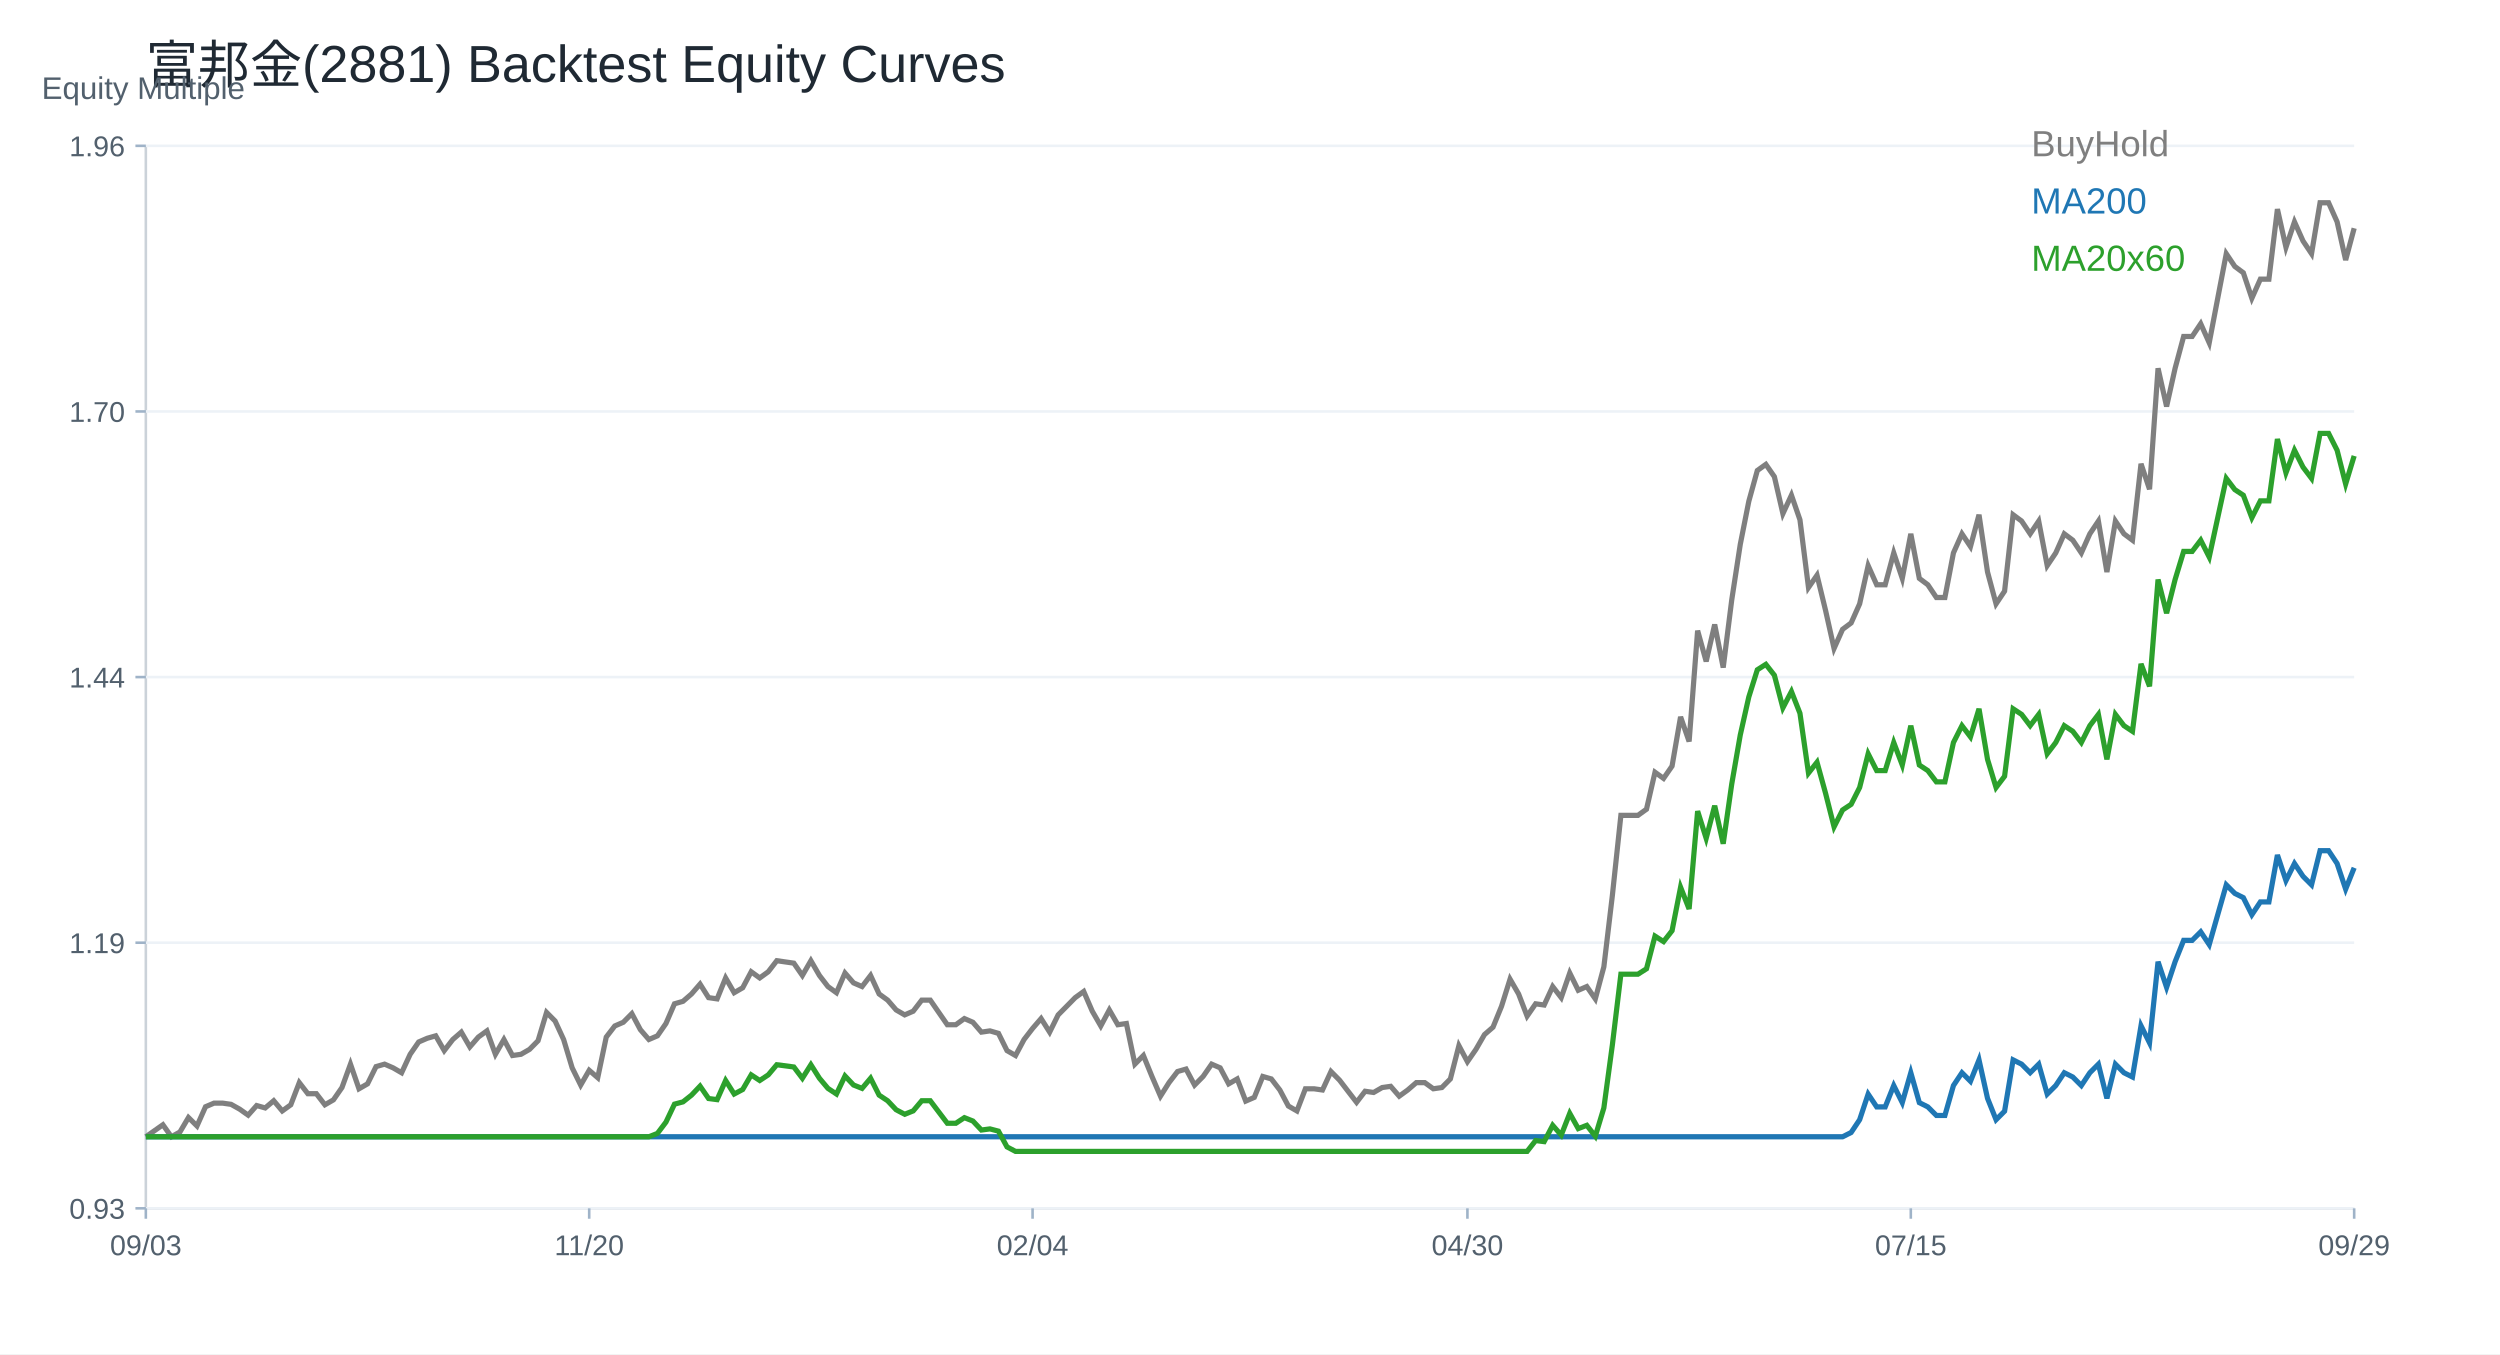
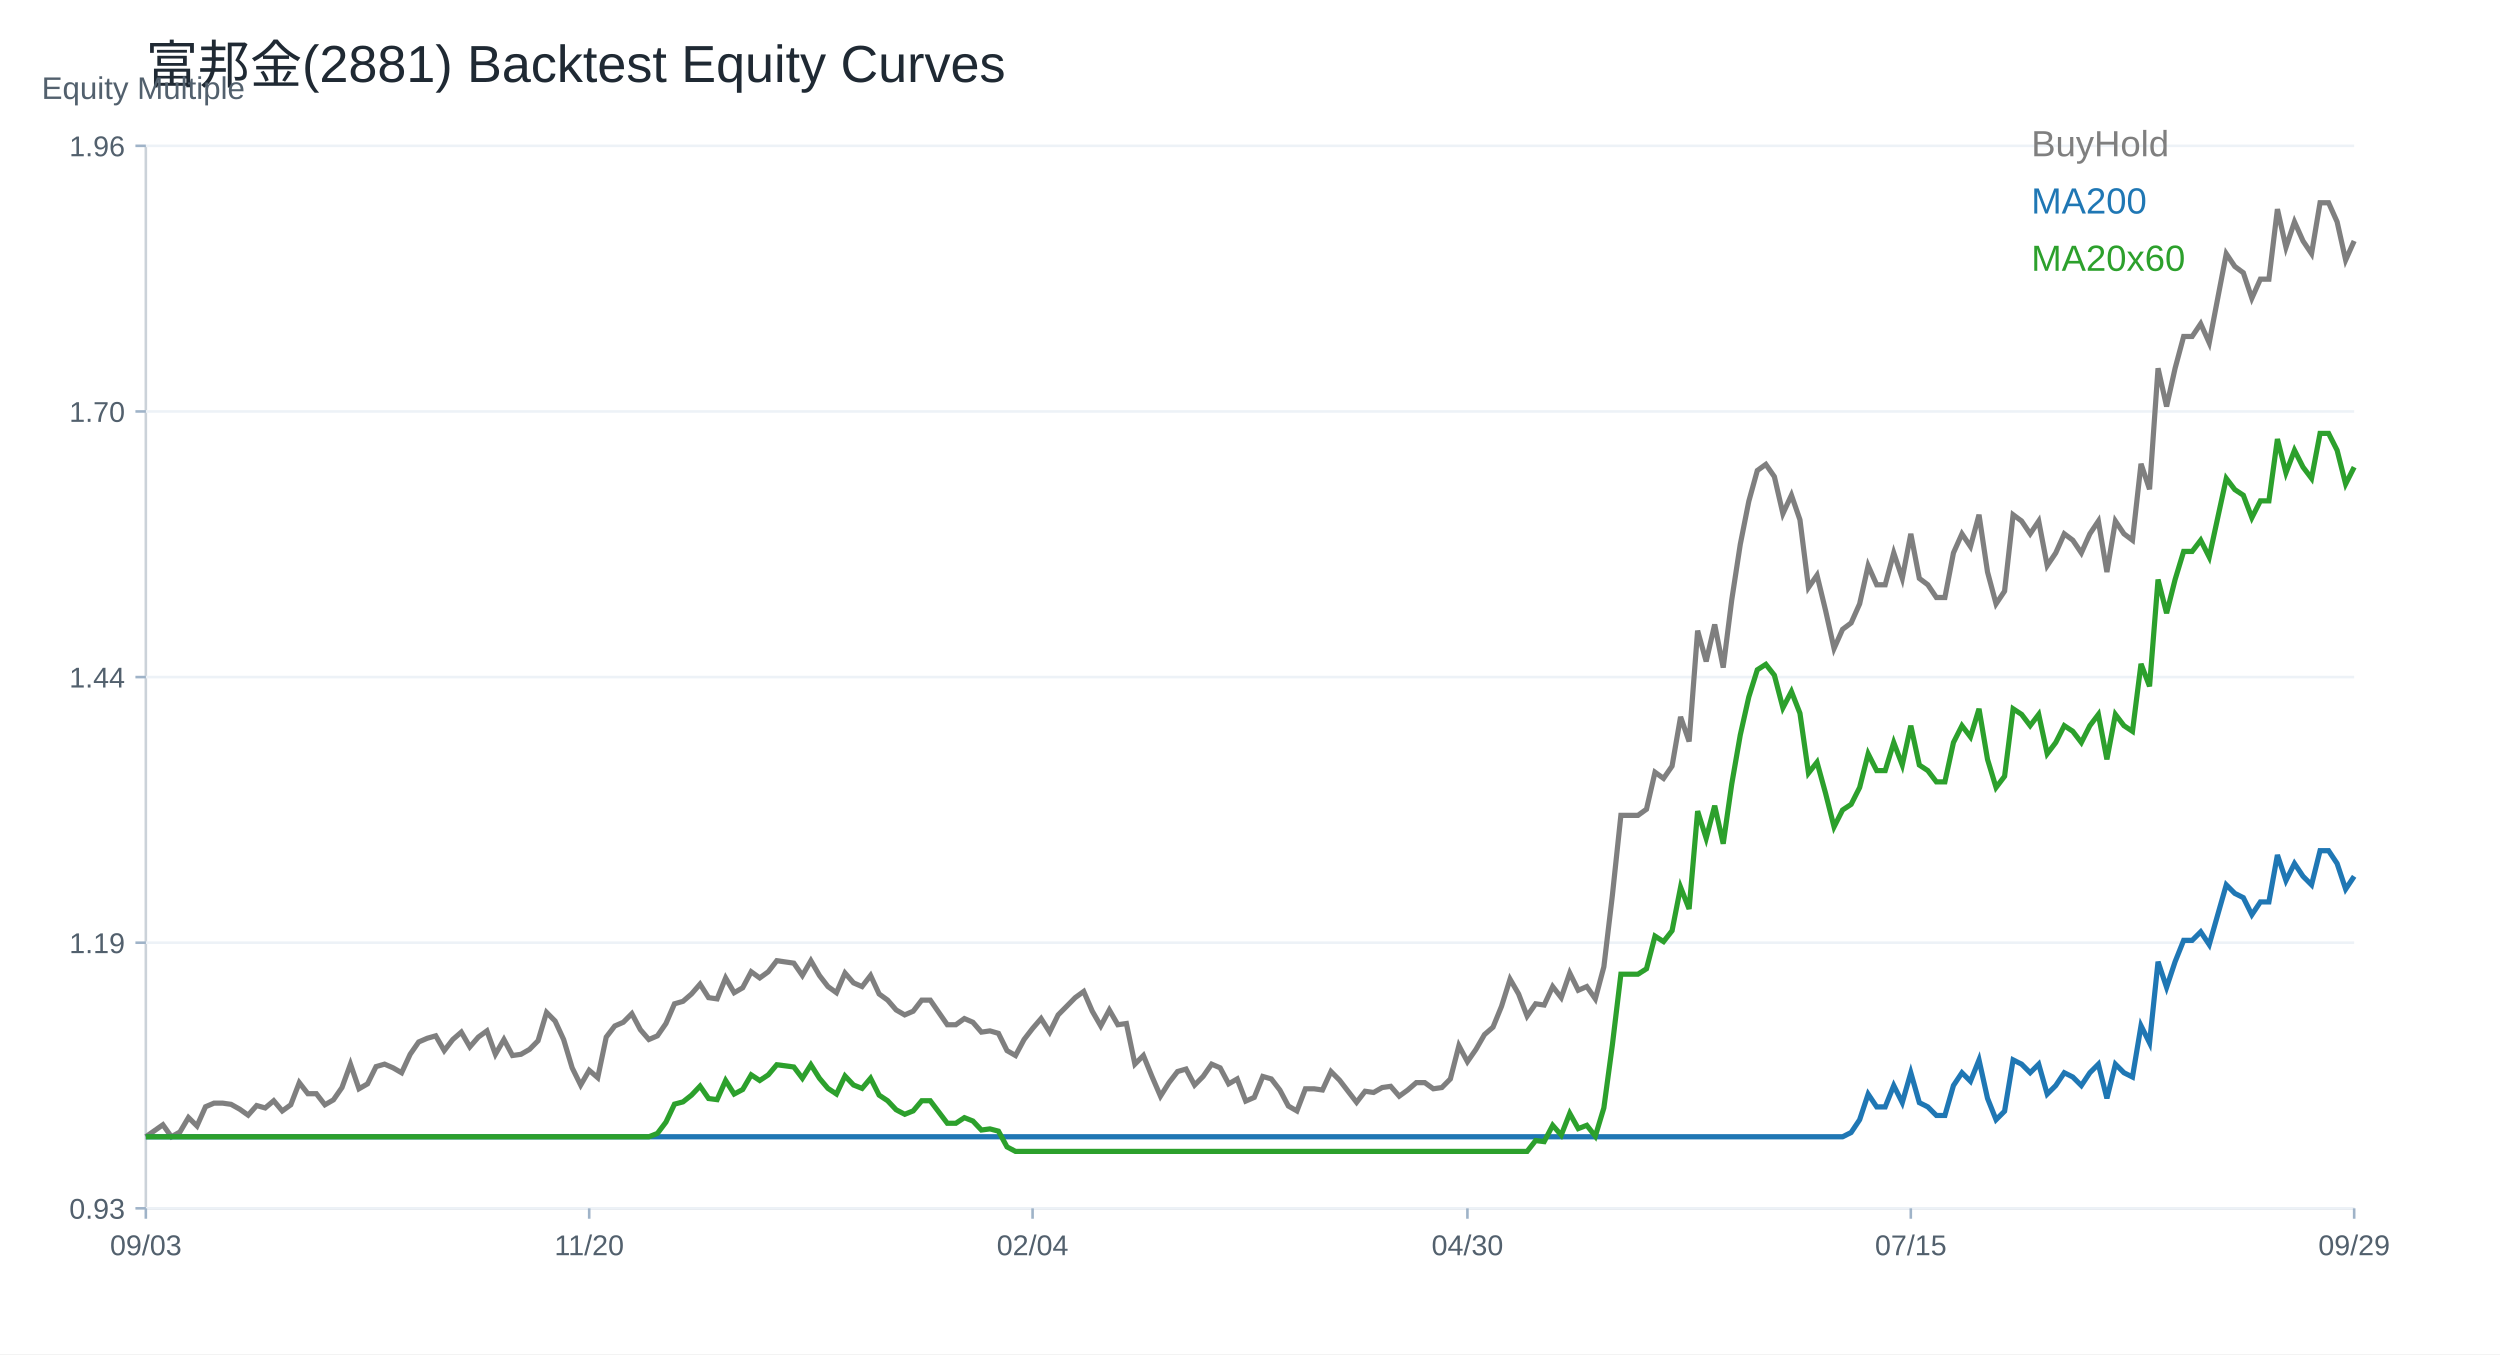
<svg xmlns="http://www.w3.org/2000/svg" width="960" height="520" viewBox="0 0 960 520">
  <rect width="100%" height="100%" fill="white" />
  <text x="56.00" y="32.00" font-size="20" font-family="Arial" fill="#1f2933" text-anchor="start">富邦金(2881) Backtest Equity Curves</text>
  <line x1="56" y1="464" x2="904" y2="464" stroke="#cbd2d9" />
  <line x1="56" y1="56" x2="56" y2="464" stroke="#cbd2d9" />
  <text x="16.00" y="38.00" font-size="12" font-family="Arial" fill="#52606d" text-anchor="start">Equity Multiple</text>
  <line x1="56" y1="464.00" x2="904" y2="464.00" stroke="#edf2f7" />
  <line x1="52" y1="464.00" x2="56" y2="464.00" stroke="#9fb3c8" />
  <text x="48.00" y="468.00" font-size="11" font-family="Arial" fill="#52606d" text-anchor="end">0.93</text>
  <line x1="56" y1="362.00" x2="904" y2="362.00" stroke="#edf2f7" />
  <line x1="52" y1="362.00" x2="56" y2="362.00" stroke="#9fb3c8" />
  <text x="48.00" y="366.00" font-size="11" font-family="Arial" fill="#52606d" text-anchor="end">1.19</text>
  <line x1="56" y1="260.00" x2="904" y2="260.00" stroke="#edf2f7" />
  <line x1="52" y1="260.00" x2="56" y2="260.00" stroke="#9fb3c8" />
  <text x="48.00" y="264.00" font-size="11" font-family="Arial" fill="#52606d" text-anchor="end">1.44</text>
  <line x1="56" y1="158.00" x2="904" y2="158.00" stroke="#edf2f7" />
  <line x1="52" y1="158.00" x2="56" y2="158.00" stroke="#9fb3c8" />
  <text x="48.00" y="162.00" font-size="11" font-family="Arial" fill="#52606d" text-anchor="end">1.70</text>
  <line x1="56" y1="56.00" x2="904" y2="56.00" stroke="#edf2f7" />
  <line x1="52" y1="56.00" x2="56" y2="56.00" stroke="#9fb3c8" />
  <text x="48.00" y="60.00" font-size="11" font-family="Arial" fill="#52606d" text-anchor="end">1.96</text>
  <line x1="56.00" y1="464" x2="56.00" y2="468" stroke="#9fb3c8" />
  <text x="56.00" y="482.00" font-size="11" font-family="Arial" fill="#52606d" text-anchor="middle">09/03</text>
  <line x1="226.25" y1="464" x2="226.25" y2="468" stroke="#9fb3c8" />
  <text x="226.25" y="482.00" font-size="11" font-family="Arial" fill="#52606d" text-anchor="middle">11/20</text>
  <line x1="396.51" y1="464" x2="396.51" y2="468" stroke="#9fb3c8" />
  <text x="396.51" y="482.00" font-size="11" font-family="Arial" fill="#52606d" text-anchor="middle">02/04</text>
  <line x1="563.49" y1="464" x2="563.49" y2="468" stroke="#9fb3c8" />
  <text x="563.49" y="482.00" font-size="11" font-family="Arial" fill="#52606d" text-anchor="middle">04/30</text>
  <line x1="733.75" y1="464" x2="733.75" y2="468" stroke="#9fb3c8" />
  <text x="733.75" y="482.00" font-size="11" font-family="Arial" fill="#52606d" text-anchor="middle">07/15</text>
  <line x1="904.00" y1="464" x2="904.00" y2="468" stroke="#9fb3c8" />
  <text x="904.00" y="482.00" font-size="11" font-family="Arial" fill="#52606d" text-anchor="middle">09/29</text>
-   <polyline fill="none" stroke="#7f7f7f" stroke-width="2" points="56.00,436.52 59.27,434.22 62.55,431.91 65.82,436.52 69.10,434.68 72.37,429.14 75.64,432.37 78.92,424.99 82.19,423.60 85.47,423.60 88.74,424.07 92.02,425.91 95.29,428.22 98.56,424.53 101.84,425.45 105.11,422.68 108.39,426.60 111.66,424.24 114.93,415.73 118.21,419.98 121.48,419.98 124.76,424.24 128.03,422.35 131.31,417.62 134.58,408.63 137.85,418.09 141.13,416.20 144.40,409.58 147.68,408.63 150.95,410.05 154.22,411.94 157.50,404.85 160.77,400.12 164.05,398.70 167.32,397.76 170.59,403.43 173.87,399.17 177.14,396.34 180.42,402.01 183.69,398.23 186.97,395.86 190.24,404.85 193.51,399.17 196.79,405.32 200.06,404.85 203.34,402.96 206.61,399.65 209.88,388.77 213.16,392.08 216.43,399.17 219.71,410.05 222.98,416.67 226.25,411.00 229.53,413.83 232.80,398.23 236.08,393.97 239.35,392.55 242.63,389.24 245.90,395.39 249.17,399.17 252.45,397.76 255.72,393.03 259.00,385.46 262.27,384.51 265.54,381.68 268.82,377.89 272.09,383.09 275.37,383.57 278.64,375.53 281.92,381.20 285.19,379.31 288.46,373.16 291.74,375.53 295.01,373.16 298.29,368.91 301.56,369.38 304.83,369.85 308.11,374.58 311.38,368.91 314.66,374.58 317.93,378.84 321.20,381.20 324.48,373.64 327.75,377.42 331.03,378.84 334.30,374.58 337.58,381.68 340.85,384.04 344.12,387.82 347.40,389.72 350.67,388.30 353.95,384.04 357.22,384.04 360.49,388.77 363.77,393.50 367.04,393.50 370.32,391.13 373.59,392.55 376.86,396.34 380.14,395.86 383.41,396.81 386.69,403.43 389.96,405.32 393.24,399.17 396.51,394.92 399.78,391.13 403.06,396.34 406.33,389.72 409.61,386.41 412.88,383.09 416.15,380.73 419.43,388.30 422.70,393.97 425.98,387.82 429.25,393.50 432.53,393.03 435.80,408.63 439.07,405.32 442.35,413.36 445.62,420.93 448.90,415.73 452.17,411.47 455.44,410.52 458.72,416.67 461.99,413.36 465.27,408.63 468.54,410.05 471.81,416.20 475.09,414.31 478.36,422.82 481.64,421.40 484.91,413.36 488.19,414.31 491.46,418.56 494.73,424.71 498.01,426.60 501.28,418.09 504.56,418.09 507.83,418.56 511.10,411.47 514.38,414.78 517.65,419.04 520.93,423.29 524.20,419.04 527.47,419.51 530.75,417.62 534.02,417.15 537.30,420.93 540.57,418.56 543.85,415.73 547.12,415.73 550.39,418.09 553.67,417.62 556.94,414.31 560.22,401.54 563.49,407.69 566.76,402.96 570.04,397.28 573.31,394.44 576.59,386.41 579.86,376.00 583.14,381.68 586.41,390.19 589.68,385.46 592.96,385.93 596.23,378.84 599.51,383.09 602.78,373.64 606.05,380.26 609.33,378.84 612.60,383.57 615.88,371.27 619.15,343.84 622.42,313.10 625.70,313.10 628.97,313.10 632.25,310.74 635.52,296.55 638.80,298.91 642.07,294.18 645.34,275.27 648.62,284.73 651.89,242.16 655.17,253.99 658.44,239.80 661.71,256.35 664.99,230.34 668.26,209.06 671.54,192.51 674.81,180.68 678.08,178.32 681.36,183.05 684.63,197.24 687.91,190.14 691.18,199.60 694.46,225.61 697.73,220.88 701.00,234.33 704.28,249.00 707.55,241.66 710.83,239.22 714.10,231.88 717.37,217.21 720.65,224.55 723.92,224.55 727.20,212.32 730.47,222.10 733.75,204.99 737.02,222.10 740.29,224.55 743.57,229.44 746.84,229.44 750.12,212.32 753.39,204.99 756.66,209.88 759.94,197.66 763.21,219.66 766.49,231.88 769.76,226.99 773.03,197.66 776.31,200.10 779.58,204.99 782.86,200.10 786.13,217.21 789.41,212.32 792.68,204.99 795.95,207.43 799.23,212.32 802.50,204.99 805.78,200.10 809.05,219.66 812.32,200.10 815.60,204.99 818.87,207.43 822.15,178.10 825.42,187.88 828.69,141.42 831.97,156.09 835.24,141.42 838.52,129.20 841.79,129.20 845.07,124.31 848.34,131.64 851.61,114.53 854.89,97.42 858.16,102.31 861.44,104.75 864.71,114.53 867.98,107.20 871.26,107.20 874.53,80.30 877.81,94.97 881.08,85.19 884.36,92.53 887.63,97.42 890.90,77.86 894.18,77.86 897.45,85.19 900.73,99.86 904.00,87.64" />
+   <polyline fill="none" stroke="#7f7f7f" stroke-width="2" points="56.00,436.52 59.27,434.22 62.55,431.91 65.82,436.52 69.10,434.68 72.37,429.14 75.64,432.37 78.92,424.99 82.19,423.60 85.47,423.60 88.74,424.07 92.02,425.91 95.29,428.22 98.56,424.53 101.84,425.45 105.11,422.68 108.39,426.60 111.66,424.24 114.93,415.73 118.21,419.98 121.48,419.98 124.76,424.24 128.03,422.35 131.31,417.62 134.58,408.63 137.85,418.09 141.13,416.20 144.40,409.58 147.68,408.63 150.95,410.05 154.22,411.94 157.50,404.85 160.77,400.12 164.05,398.70 167.32,397.76 170.59,403.43 173.87,399.17 177.14,396.34 180.42,402.01 183.69,398.23 186.97,395.86 190.24,404.85 193.51,399.17 196.79,405.32 200.06,404.85 203.34,402.96 206.61,399.65 209.88,388.77 213.16,392.08 216.43,399.17 219.71,410.05 222.98,416.67 226.25,411.00 229.53,413.83 232.80,398.23 236.08,393.97 239.35,392.55 242.63,389.24 245.90,395.39 249.17,399.17 252.45,397.76 255.72,393.03 259.00,385.46 262.27,384.51 265.54,381.68 268.82,377.89 272.09,383.09 275.37,383.57 278.64,375.53 281.92,381.20 285.19,379.31 288.46,373.16 291.74,375.53 295.01,373.16 298.29,368.91 301.56,369.38 304.83,369.85 308.11,374.58 311.38,368.91 314.66,374.58 317.93,378.84 321.20,381.20 324.48,373.64 327.75,377.42 331.03,378.84 334.30,374.58 337.58,381.68 340.85,384.04 344.12,387.82 347.40,389.72 350.67,388.30 353.95,384.04 357.22,384.04 360.49,388.77 363.77,393.50 367.04,393.50 370.32,391.13 373.59,392.55 376.86,396.34 380.14,395.86 383.41,396.81 386.69,403.43 389.96,405.32 393.24,399.17 396.51,394.92 399.78,391.13 403.06,396.34 406.33,389.72 409.61,386.41 412.88,383.09 416.15,380.73 419.43,388.30 422.70,393.97 425.98,387.82 429.25,393.50 432.53,393.03 435.80,408.63 439.07,405.32 442.35,413.36 445.62,420.93 448.90,415.73 452.17,411.47 455.44,410.52 458.72,416.67 461.99,413.36 465.27,408.63 468.54,410.05 471.81,416.20 475.09,414.31 478.36,422.82 481.64,421.40 484.91,413.36 488.19,414.31 491.46,418.56 494.73,424.71 498.01,426.60 501.28,418.09 504.56,418.09 507.83,418.56 511.10,411.47 514.38,414.78 517.65,419.04 520.93,423.29 524.20,419.04 527.47,419.51 530.75,417.62 534.02,417.15 537.30,420.93 540.57,418.56 543.85,415.73 547.12,415.73 550.39,418.09 553.67,417.62 556.94,414.31 560.22,401.54 563.49,407.69 566.76,402.96 570.04,397.28 573.31,394.44 576.59,386.41 579.86,376.00 583.14,381.68 586.41,390.19 589.68,385.46 592.96,385.93 596.23,378.84 599.51,383.09 602.78,373.64 606.05,380.26 609.33,378.84 612.60,383.57 615.88,371.27 619.15,343.84 622.42,313.10 625.70,313.10 628.97,313.10 632.25,310.74 635.52,296.55 638.80,298.91 642.07,294.18 645.34,275.27 648.62,284.73 651.89,242.16 655.17,253.99 658.44,239.80 661.71,256.35 664.99,230.34 668.26,209.06 671.54,192.51 674.81,180.68 678.08,178.32 681.36,183.05 684.63,197.24 687.91,190.14 691.18,199.60 694.46,225.61 697.73,220.88 701.00,234.33 704.28,249.00 707.55,241.66 710.83,239.22 714.10,231.88 717.37,217.21 720.65,224.55 723.92,224.55 727.20,212.32 730.47,222.10 733.75,204.99 737.02,222.10 740.29,224.55 743.57,229.44 746.84,229.44 750.12,212.32 753.39,204.99 756.66,209.88 759.94,197.66 763.21,219.66 766.49,231.88 769.76,226.99 773.03,197.66 776.31,200.10 779.58,204.99 782.86,200.10 786.13,217.21 789.41,212.32 792.68,204.99 795.95,207.43 799.23,212.32 802.50,204.99 805.78,200.10 809.05,219.66 812.32,200.10 815.60,204.99 818.87,207.43 822.15,178.10 825.42,187.88 828.69,141.42 831.97,156.09 835.24,141.42 838.52,129.20 841.79,129.20 845.07,124.31 848.34,131.64 851.61,114.53 854.89,97.42 858.16,102.31 861.44,104.75 864.71,114.53 867.98,107.20 871.26,107.20 874.53,80.30 877.81,94.97 881.08,85.19 884.36,92.53 887.63,97.42 890.90,77.86 894.18,77.86 897.45,85.19 900.73,99.86 904.00,92.53" />
  <text x="780.00" y="60.00" font-size="14" font-family="Arial" fill="#7f7f7f" text-anchor="start">BuyHold</text>
-   <polyline fill="none" stroke="#1f77b4" stroke-width="2" points="56.00,436.52 59.27,436.52 62.55,436.52 65.82,436.52 69.10,436.52 72.37,436.52 75.64,436.52 78.92,436.52 82.19,436.52 85.47,436.52 88.74,436.52 92.02,436.52 95.29,436.52 98.56,436.52 101.84,436.52 105.11,436.52 108.39,436.52 111.66,436.52 114.93,436.52 118.21,436.52 121.48,436.52 124.76,436.52 128.03,436.52 131.31,436.52 134.58,436.52 137.85,436.52 141.13,436.52 144.40,436.52 147.68,436.52 150.95,436.52 154.22,436.52 157.50,436.52 160.77,436.52 164.05,436.52 167.32,436.52 170.59,436.52 173.87,436.52 177.14,436.52 180.42,436.52 183.69,436.52 186.97,436.52 190.24,436.52 193.51,436.52 196.79,436.52 200.06,436.52 203.34,436.52 206.61,436.52 209.88,436.52 213.16,436.52 216.43,436.52 219.71,436.52 222.98,436.52 226.25,436.52 229.53,436.52 232.80,436.52 236.08,436.52 239.35,436.52 242.63,436.52 245.90,436.52 249.17,436.52 252.45,436.52 255.72,436.52 259.00,436.52 262.27,436.52 265.54,436.52 268.82,436.52 272.09,436.52 275.37,436.52 278.64,436.52 281.92,436.52 285.19,436.52 288.46,436.52 291.74,436.52 295.01,436.52 298.29,436.52 301.56,436.52 304.83,436.52 308.11,436.52 311.38,436.52 314.66,436.52 317.93,436.52 321.20,436.52 324.48,436.52 327.75,436.52 331.03,436.52 334.30,436.52 337.58,436.52 340.85,436.52 344.12,436.52 347.40,436.52 350.67,436.52 353.95,436.52 357.22,436.52 360.49,436.52 363.77,436.52 367.04,436.52 370.32,436.52 373.59,436.52 376.86,436.52 380.14,436.52 383.41,436.52 386.69,436.52 389.96,436.52 393.24,436.52 396.51,436.52 399.78,436.52 403.06,436.52 406.33,436.52 409.61,436.52 412.88,436.52 416.15,436.52 419.43,436.52 422.70,436.52 425.98,436.52 429.25,436.52 432.53,436.52 435.80,436.52 439.07,436.52 442.35,436.52 445.62,436.52 448.90,436.52 452.17,436.52 455.44,436.52 458.72,436.52 461.99,436.52 465.27,436.52 468.54,436.52 471.81,436.52 475.09,436.52 478.36,436.52 481.64,436.52 484.91,436.52 488.19,436.52 491.46,436.52 494.73,436.52 498.01,436.52 501.28,436.52 504.56,436.52 507.83,436.52 511.10,436.52 514.38,436.52 517.65,436.52 520.93,436.52 524.20,436.52 527.47,436.52 530.75,436.52 534.02,436.52 537.30,436.52 540.57,436.52 543.85,436.52 547.12,436.52 550.39,436.52 553.67,436.52 556.94,436.52 560.22,436.52 563.49,436.52 566.76,436.52 570.04,436.52 573.31,436.52 576.59,436.52 579.86,436.52 583.14,436.52 586.41,436.52 589.68,436.52 592.96,436.52 596.23,436.52 599.51,436.52 602.78,436.52 606.05,436.52 609.33,436.52 612.60,436.52 615.88,436.52 619.15,436.52 622.42,436.52 625.70,436.52 628.97,436.52 632.25,436.52 635.52,436.52 638.80,436.52 642.07,436.52 645.34,436.52 648.62,436.52 651.89,436.52 655.17,436.52 658.44,436.52 661.71,436.52 664.99,436.52 668.26,436.52 671.54,436.52 674.81,436.52 678.08,436.52 681.36,436.52 684.63,436.52 687.91,436.52 691.18,436.52 694.46,436.52 697.73,436.52 701.00,436.52 704.28,436.52 707.55,436.52 710.83,434.88 714.10,429.97 717.37,420.13 720.65,425.05 723.92,425.05 727.20,416.85 730.47,423.41 733.75,411.93 737.02,423.41 740.29,425.05 743.57,428.33 746.84,428.33 750.12,416.85 753.39,411.93 756.66,415.21 759.94,407.01 763.21,421.77 766.49,429.97 769.76,426.69 773.03,407.01 776.31,408.65 779.58,411.93 782.86,408.65 786.13,420.13 789.41,416.85 792.68,411.93 795.95,413.57 799.23,416.85 802.50,411.93 805.78,408.65 809.05,421.77 812.32,408.65 815.60,411.93 818.87,413.57 822.15,393.89 825.42,400.45 828.69,369.30 831.97,379.14 835.24,369.30 838.52,361.10 841.79,361.10 845.07,357.82 848.34,362.74 851.61,351.26 854.89,339.78 858.16,343.06 861.44,344.70 864.71,351.26 867.98,346.34 871.26,346.34 874.53,328.31 877.81,338.14 881.08,331.59 884.36,336.51 887.63,339.78 890.90,326.67 894.18,326.67 897.45,331.59 900.73,341.42 904.00,333.23" />
+   <polyline fill="none" stroke="#1f77b4" stroke-width="2" points="56.00,436.52 59.27,436.52 62.55,436.52 65.82,436.52 69.10,436.52 72.37,436.52 75.64,436.52 78.92,436.52 82.19,436.52 85.47,436.52 88.74,436.52 92.02,436.52 95.29,436.52 98.56,436.52 101.84,436.52 105.11,436.52 108.39,436.52 111.66,436.52 114.93,436.52 118.21,436.52 121.48,436.52 124.76,436.52 128.03,436.52 131.31,436.52 134.58,436.52 137.85,436.52 141.13,436.52 144.40,436.52 147.68,436.52 150.95,436.52 154.22,436.52 157.50,436.52 160.77,436.52 164.05,436.52 167.32,436.52 170.59,436.52 173.87,436.52 177.14,436.52 180.42,436.52 183.69,436.52 186.97,436.52 190.24,436.52 193.51,436.52 196.79,436.52 200.06,436.52 203.34,436.52 206.61,436.52 209.88,436.52 213.16,436.52 216.43,436.52 219.71,436.52 222.98,436.52 226.25,436.52 229.53,436.52 232.80,436.52 236.08,436.52 239.35,436.52 242.63,436.52 245.90,436.52 249.17,436.52 252.45,436.52 255.72,436.52 259.00,436.52 262.27,436.52 265.54,436.52 268.82,436.52 272.09,436.52 275.37,436.52 278.64,436.52 281.92,436.52 285.19,436.52 288.46,436.52 291.74,436.52 295.01,436.52 298.29,436.52 301.56,436.52 304.83,436.52 308.11,436.52 311.38,436.52 314.66,436.52 317.93,436.52 321.20,436.52 324.48,436.52 327.75,436.52 331.03,436.52 334.30,436.52 337.58,436.52 340.85,436.52 344.12,436.52 347.40,436.52 350.67,436.52 353.95,436.52 357.22,436.52 360.49,436.52 363.77,436.52 367.04,436.52 370.32,436.52 373.59,436.52 376.86,436.52 380.14,436.52 383.41,436.52 386.69,436.52 389.96,436.52 393.24,436.52 396.51,436.52 399.78,436.52 403.06,436.52 406.33,436.52 409.61,436.52 412.88,436.52 416.15,436.52 419.43,436.52 422.70,436.52 425.98,436.52 429.25,436.52 432.53,436.52 435.80,436.52 439.07,436.52 442.35,436.52 445.62,436.52 448.90,436.52 452.17,436.52 455.44,436.52 458.72,436.52 461.99,436.52 465.27,436.52 468.54,436.52 471.81,436.52 475.09,436.52 478.36,436.52 481.64,436.52 484.91,436.52 488.19,436.52 491.46,436.52 494.73,436.52 498.01,436.52 501.28,436.52 504.56,436.52 507.83,436.52 511.10,436.52 514.38,436.52 517.65,436.52 520.93,436.52 524.20,436.52 527.47,436.52 530.75,436.52 534.02,436.52 537.30,436.52 540.57,436.52 543.85,436.52 547.12,436.52 550.39,436.52 553.67,436.52 556.94,436.52 560.22,436.52 563.49,436.52 566.76,436.52 570.04,436.52 573.31,436.52 576.59,436.52 579.86,436.52 583.14,436.52 586.41,436.52 589.68,436.52 592.96,436.52 596.23,436.52 599.51,436.52 602.78,436.52 606.05,436.52 609.33,436.52 612.60,436.52 615.88,436.52 619.15,436.52 622.42,436.52 625.70,436.52 628.97,436.52 632.25,436.52 635.52,436.52 638.80,436.52 642.07,436.52 645.34,436.52 648.62,436.52 651.89,436.52 655.17,436.52 658.44,436.52 661.71,436.52 664.99,436.52 668.26,436.52 671.54,436.52 674.81,436.52 678.08,436.52 681.36,436.52 684.63,436.52 687.91,436.52 691.18,436.52 694.46,436.52 697.73,436.52 701.00,436.52 704.28,436.52 707.55,436.52 710.83,434.88 714.10,429.97 717.37,420.13 720.65,425.05 723.92,425.05 727.20,416.85 730.47,423.41 733.75,411.93 737.02,423.41 740.29,425.05 743.57,428.33 746.84,428.33 750.12,416.85 753.39,411.93 756.66,415.21 759.94,407.01 763.21,421.77 766.49,429.97 769.76,426.69 773.03,407.01 776.31,408.65 779.58,411.93 782.86,408.65 786.13,420.13 789.41,416.85 792.68,411.93 795.95,413.57 799.23,416.85 802.50,411.93 805.78,408.65 809.05,421.77 812.32,408.65 815.60,411.93 818.87,413.57 822.15,393.89 825.42,400.45 828.69,369.30 831.97,379.14 835.24,369.30 838.52,361.10 841.79,361.10 845.07,357.82 848.34,362.74 851.61,351.26 854.89,339.78 858.16,343.06 861.44,344.70 864.71,351.26 867.98,346.34 871.26,346.34 874.53,328.31 877.81,338.14 881.08,331.59 884.36,336.51 887.63,339.78 890.90,326.67 894.18,326.67 897.45,331.59 900.73,341.42 904.00,336.51" />
  <text x="780.00" y="82.00" font-size="14" font-family="Arial" fill="#1f77b4" text-anchor="start">MA200</text>
-   <polyline fill="none" stroke="#2ca02c" stroke-width="2" points="56.00,436.52 59.27,436.52 62.55,436.52 65.82,436.52 69.10,436.52 72.37,436.52 75.64,436.52 78.92,436.52 82.19,436.52 85.47,436.52 88.74,436.52 92.02,436.52 95.29,436.52 98.56,436.52 101.84,436.52 105.11,436.52 108.39,436.52 111.66,436.52 114.93,436.52 118.21,436.52 121.48,436.52 124.76,436.52 128.03,436.52 131.31,436.52 134.58,436.52 137.85,436.52 141.13,436.52 144.40,436.52 147.68,436.52 150.95,436.52 154.22,436.52 157.50,436.52 160.77,436.52 164.05,436.52 167.32,436.52 170.59,436.52 173.87,436.52 177.14,436.52 180.42,436.52 183.69,436.52 186.97,436.52 190.24,436.52 193.51,436.52 196.79,436.52 200.06,436.52 203.34,436.52 206.61,436.52 209.88,436.52 213.16,436.52 216.43,436.52 219.71,436.52 222.98,436.52 226.25,436.52 229.53,436.52 232.80,436.52 236.08,436.52 239.35,436.52 242.63,436.52 245.90,436.52 249.17,436.52 252.45,435.23 255.72,430.90 259.00,423.99 262.27,423.12 265.54,420.53 268.82,417.07 272.09,421.83 275.37,422.26 278.64,414.91 281.92,420.10 285.19,418.37 288.46,412.75 291.74,414.91 295.01,412.75 298.29,408.86 301.56,409.29 304.83,409.72 308.11,414.05 311.38,408.86 314.66,414.05 317.93,417.94 321.20,420.10 324.48,413.18 327.75,416.64 331.03,417.94 334.30,414.05 337.58,420.53 340.85,422.69 344.12,426.15 347.40,427.88 350.67,426.58 353.95,422.69 357.22,422.69 360.49,427.01 363.77,431.34 367.04,431.34 370.32,429.18 373.59,430.47 376.86,433.93 380.14,433.50 383.41,434.36 386.69,440.41 389.96,442.14 393.24,442.14 396.51,442.14 399.78,442.14 403.06,442.14 406.33,442.14 409.61,442.14 412.88,442.14 416.15,442.14 419.43,442.14 422.70,442.14 425.98,442.14 429.25,442.14 432.53,442.14 435.80,442.14 439.07,442.14 442.35,442.14 445.62,442.14 448.90,442.14 452.17,442.14 455.44,442.14 458.72,442.14 461.99,442.14 465.27,442.14 468.54,442.14 471.81,442.14 475.09,442.14 478.36,442.14 481.64,442.14 484.91,442.14 488.19,442.14 491.46,442.14 494.73,442.14 498.01,442.14 501.28,442.14 504.56,442.14 507.83,442.14 511.10,442.14 514.38,442.14 517.65,442.14 520.93,442.14 524.20,442.14 527.47,442.14 530.75,442.14 534.02,442.14 537.30,442.14 540.57,442.14 543.85,442.14 547.12,442.14 550.39,442.14 553.67,442.14 556.94,442.14 560.22,442.14 563.49,442.14 566.76,442.14 570.04,442.14 573.31,442.14 576.59,442.14 579.86,442.14 583.14,442.14 586.41,442.14 589.68,437.97 592.96,438.39 596.23,432.12 599.51,435.88 602.78,427.53 606.05,433.38 609.33,432.12 612.60,436.30 615.88,425.44 619.15,401.23 622.42,374.09 625.70,374.09 628.97,374.09 632.25,372.01 635.52,359.48 638.80,361.57 642.07,357.39 645.34,340.70 648.62,349.05 651.89,311.47 655.17,321.91 658.44,309.39 661.71,324.00 664.99,301.04 668.26,282.25 671.54,267.64 674.81,257.20 678.08,255.11 681.36,259.29 684.63,271.81 687.91,265.55 691.18,273.90 694.46,296.86 697.73,292.69 701.00,304.56 704.28,317.51 707.55,311.03 710.83,308.87 714.10,302.40 717.37,289.45 720.65,295.92 723.92,295.92 727.20,285.13 730.47,293.77 733.75,278.66 737.02,293.77 740.29,295.92 743.57,300.24 746.84,300.24 750.12,285.13 753.39,278.66 756.66,282.97 759.94,272.18 763.21,291.61 766.49,302.40 769.76,298.08 773.03,272.18 776.31,274.34 779.58,278.66 782.86,274.34 786.13,289.45 789.41,285.13 792.68,278.66 795.95,280.82 799.23,285.13 802.50,278.66 805.78,274.34 809.05,291.61 812.32,274.34 815.60,278.66 818.87,280.82 822.15,254.92 825.42,263.55 828.69,222.54 831.97,235.49 835.24,222.54 838.52,211.75 841.79,211.75 845.07,207.44 848.34,213.91 851.61,198.80 854.89,183.70 858.16,188.01 861.44,190.17 864.71,198.80 867.98,192.33 871.26,192.33 874.53,168.59 877.81,181.54 881.08,172.90 884.36,179.38 887.63,183.70 890.90,166.43 894.18,166.43 897.45,172.90 900.73,185.85 904.00,175.06" />
+   <polyline fill="none" stroke="#2ca02c" stroke-width="2" points="56.00,436.52 59.27,436.52 62.55,436.52 65.82,436.52 69.10,436.52 72.37,436.52 75.64,436.52 78.92,436.52 82.19,436.52 85.47,436.52 88.74,436.52 92.02,436.52 95.29,436.52 98.56,436.52 101.84,436.52 105.11,436.52 108.39,436.52 111.66,436.52 114.93,436.52 118.21,436.52 121.48,436.52 124.76,436.52 128.03,436.52 131.31,436.52 134.58,436.52 137.85,436.52 141.13,436.52 144.40,436.52 147.68,436.52 150.95,436.52 154.22,436.52 157.50,436.52 160.77,436.52 164.05,436.52 167.32,436.52 170.59,436.52 173.87,436.52 177.14,436.52 180.42,436.52 183.69,436.52 186.97,436.52 190.24,436.52 193.51,436.52 196.79,436.52 200.06,436.52 203.34,436.52 206.61,436.52 209.88,436.52 213.16,436.52 216.43,436.52 219.71,436.52 222.98,436.52 226.25,436.52 229.53,436.52 232.80,436.52 236.08,436.52 239.35,436.52 242.63,436.52 245.90,436.52 249.17,436.52 252.45,435.23 255.72,430.90 259.00,423.99 262.27,423.12 265.54,420.53 268.82,417.07 272.09,421.83 275.37,422.26 278.64,414.91 281.92,420.10 285.19,418.37 288.46,412.75 291.74,414.91 295.01,412.75 298.29,408.86 301.56,409.29 304.83,409.72 308.11,414.05 311.38,408.86 314.66,414.05 317.93,417.94 321.20,420.10 324.48,413.18 327.75,416.64 331.03,417.94 334.30,414.05 337.58,420.53 340.85,422.69 344.12,426.15 347.40,427.88 350.67,426.58 353.95,422.69 357.22,422.69 360.49,427.01 363.77,431.34 367.04,431.34 370.32,429.18 373.59,430.47 376.86,433.93 380.14,433.50 383.41,434.36 386.69,440.41 389.96,442.14 393.24,442.14 396.51,442.14 399.78,442.14 403.06,442.14 406.33,442.14 409.61,442.14 412.88,442.14 416.15,442.14 419.43,442.14 422.70,442.14 425.98,442.14 429.25,442.14 432.53,442.14 435.80,442.14 439.07,442.14 442.35,442.14 445.62,442.14 448.90,442.14 452.17,442.14 455.44,442.14 458.72,442.14 461.99,442.14 465.27,442.14 468.54,442.14 471.81,442.14 475.09,442.14 478.36,442.14 481.64,442.14 484.91,442.14 488.19,442.14 491.46,442.14 494.73,442.14 498.01,442.14 501.28,442.14 504.56,442.14 507.83,442.14 511.10,442.14 514.38,442.14 517.65,442.14 520.93,442.14 524.20,442.14 527.47,442.14 530.75,442.14 534.02,442.14 537.30,442.14 540.57,442.14 543.85,442.14 547.12,442.14 550.39,442.14 553.67,442.14 556.94,442.14 560.22,442.14 563.49,442.14 566.76,442.14 570.04,442.14 573.31,442.14 576.59,442.14 579.86,442.14 583.14,442.14 586.41,442.14 589.68,437.97 592.96,438.39 596.23,432.12 599.51,435.88 602.78,427.53 606.05,433.38 609.33,432.12 612.60,436.30 615.88,425.44 619.15,401.23 622.42,374.09 625.70,374.09 628.97,374.09 632.25,372.01 635.52,359.48 638.80,361.57 642.07,357.39 645.34,340.70 648.62,349.05 651.89,311.47 655.17,321.91 658.44,309.39 661.71,324.00 664.99,301.04 668.26,282.25 671.54,267.64 674.81,257.20 678.08,255.11 681.36,259.29 684.63,271.81 687.91,265.55 691.18,273.90 694.46,296.86 697.73,292.69 701.00,304.56 704.28,317.51 707.55,311.03 710.83,308.87 714.10,302.40 717.37,289.45 720.65,295.92 723.92,295.92 727.20,285.13 730.47,293.77 733.75,278.66 737.02,293.77 740.29,295.92 743.57,300.24 746.84,300.24 750.12,285.13 753.39,278.66 756.66,282.97 759.94,272.18 763.21,291.61 766.49,302.40 769.76,298.08 773.03,272.18 776.31,274.34 779.58,278.66 782.86,274.34 786.13,289.45 789.41,285.13 792.68,278.66 795.95,280.82 799.23,285.13 802.50,278.66 805.78,274.34 809.05,291.61 812.32,274.34 815.60,278.66 818.87,280.82 822.15,254.92 825.42,263.55 828.69,222.54 831.97,235.49 835.24,222.54 838.52,211.75 841.79,211.75 845.07,207.44 848.34,213.91 851.61,198.80 854.89,183.70 858.16,188.01 861.44,190.17 864.71,198.80 867.98,192.33 871.26,192.33 874.53,168.59 877.81,181.54 881.08,172.90 884.36,179.38 887.63,183.70 890.90,166.43 894.18,166.43 897.45,172.90 900.73,185.85 904.00,179.38" />
  <text x="780.00" y="104.00" font-size="14" font-family="Arial" fill="#2ca02c" text-anchor="start">MA20x60</text>
</svg>
